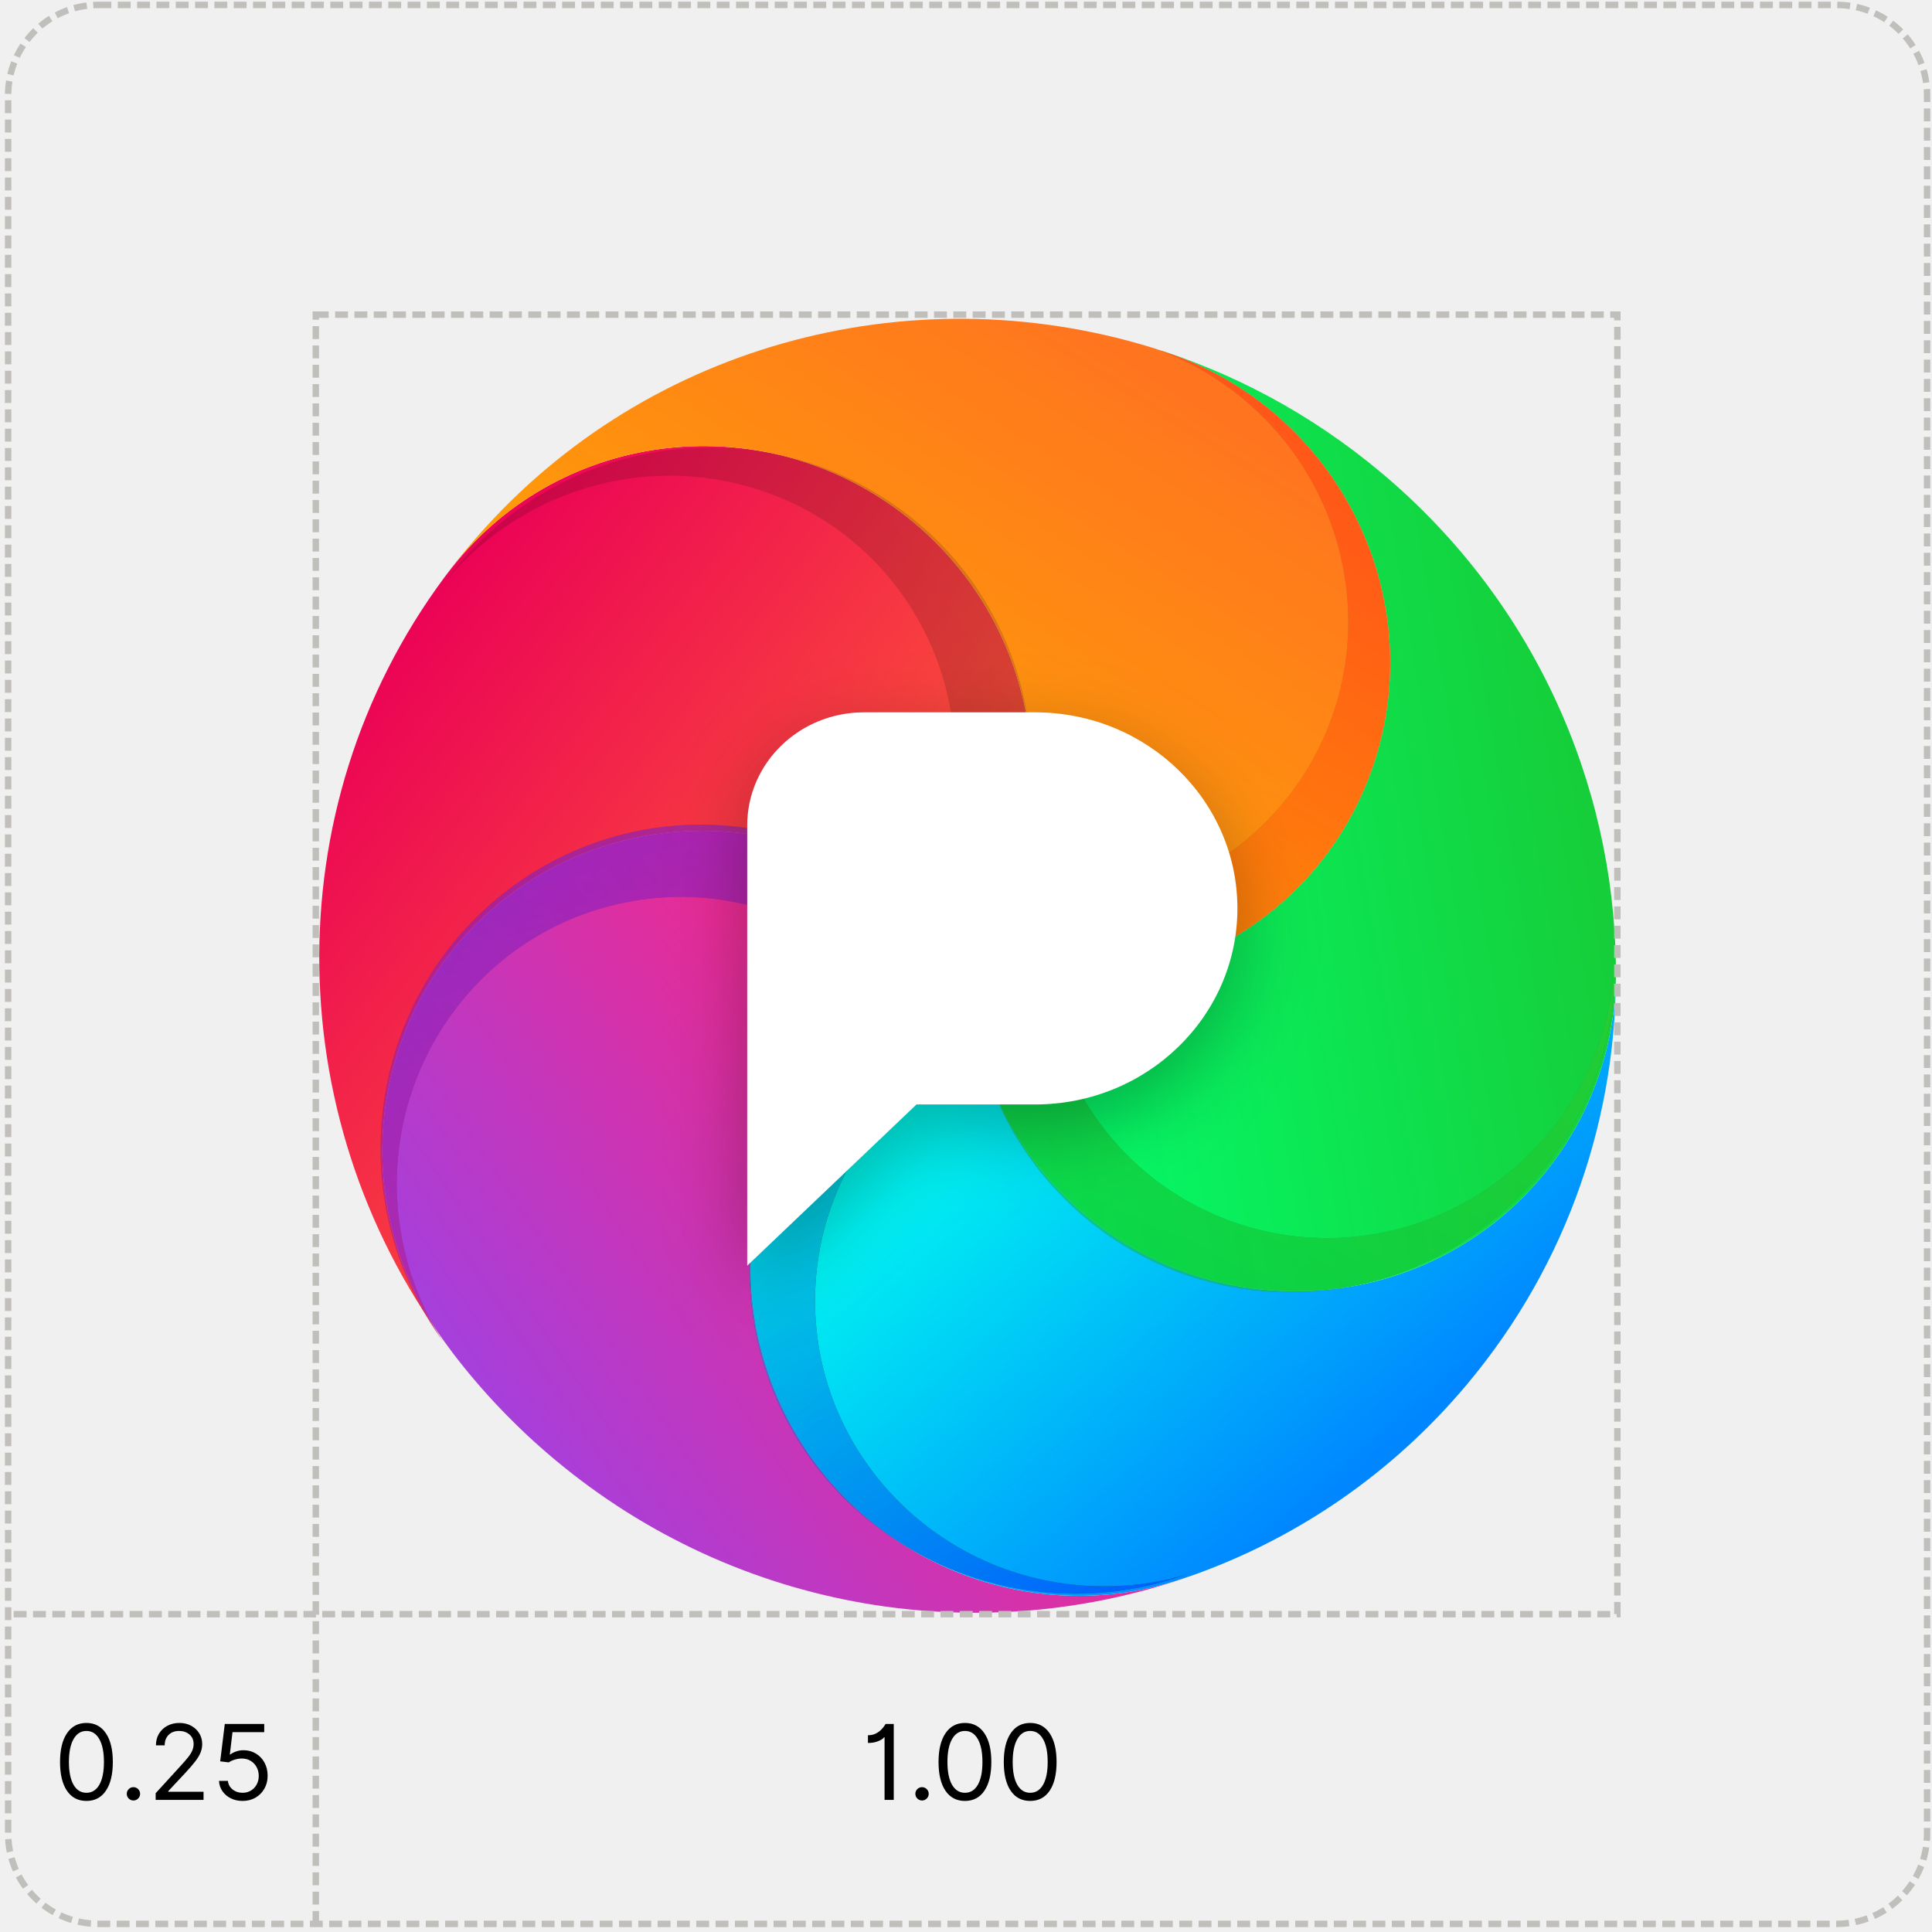
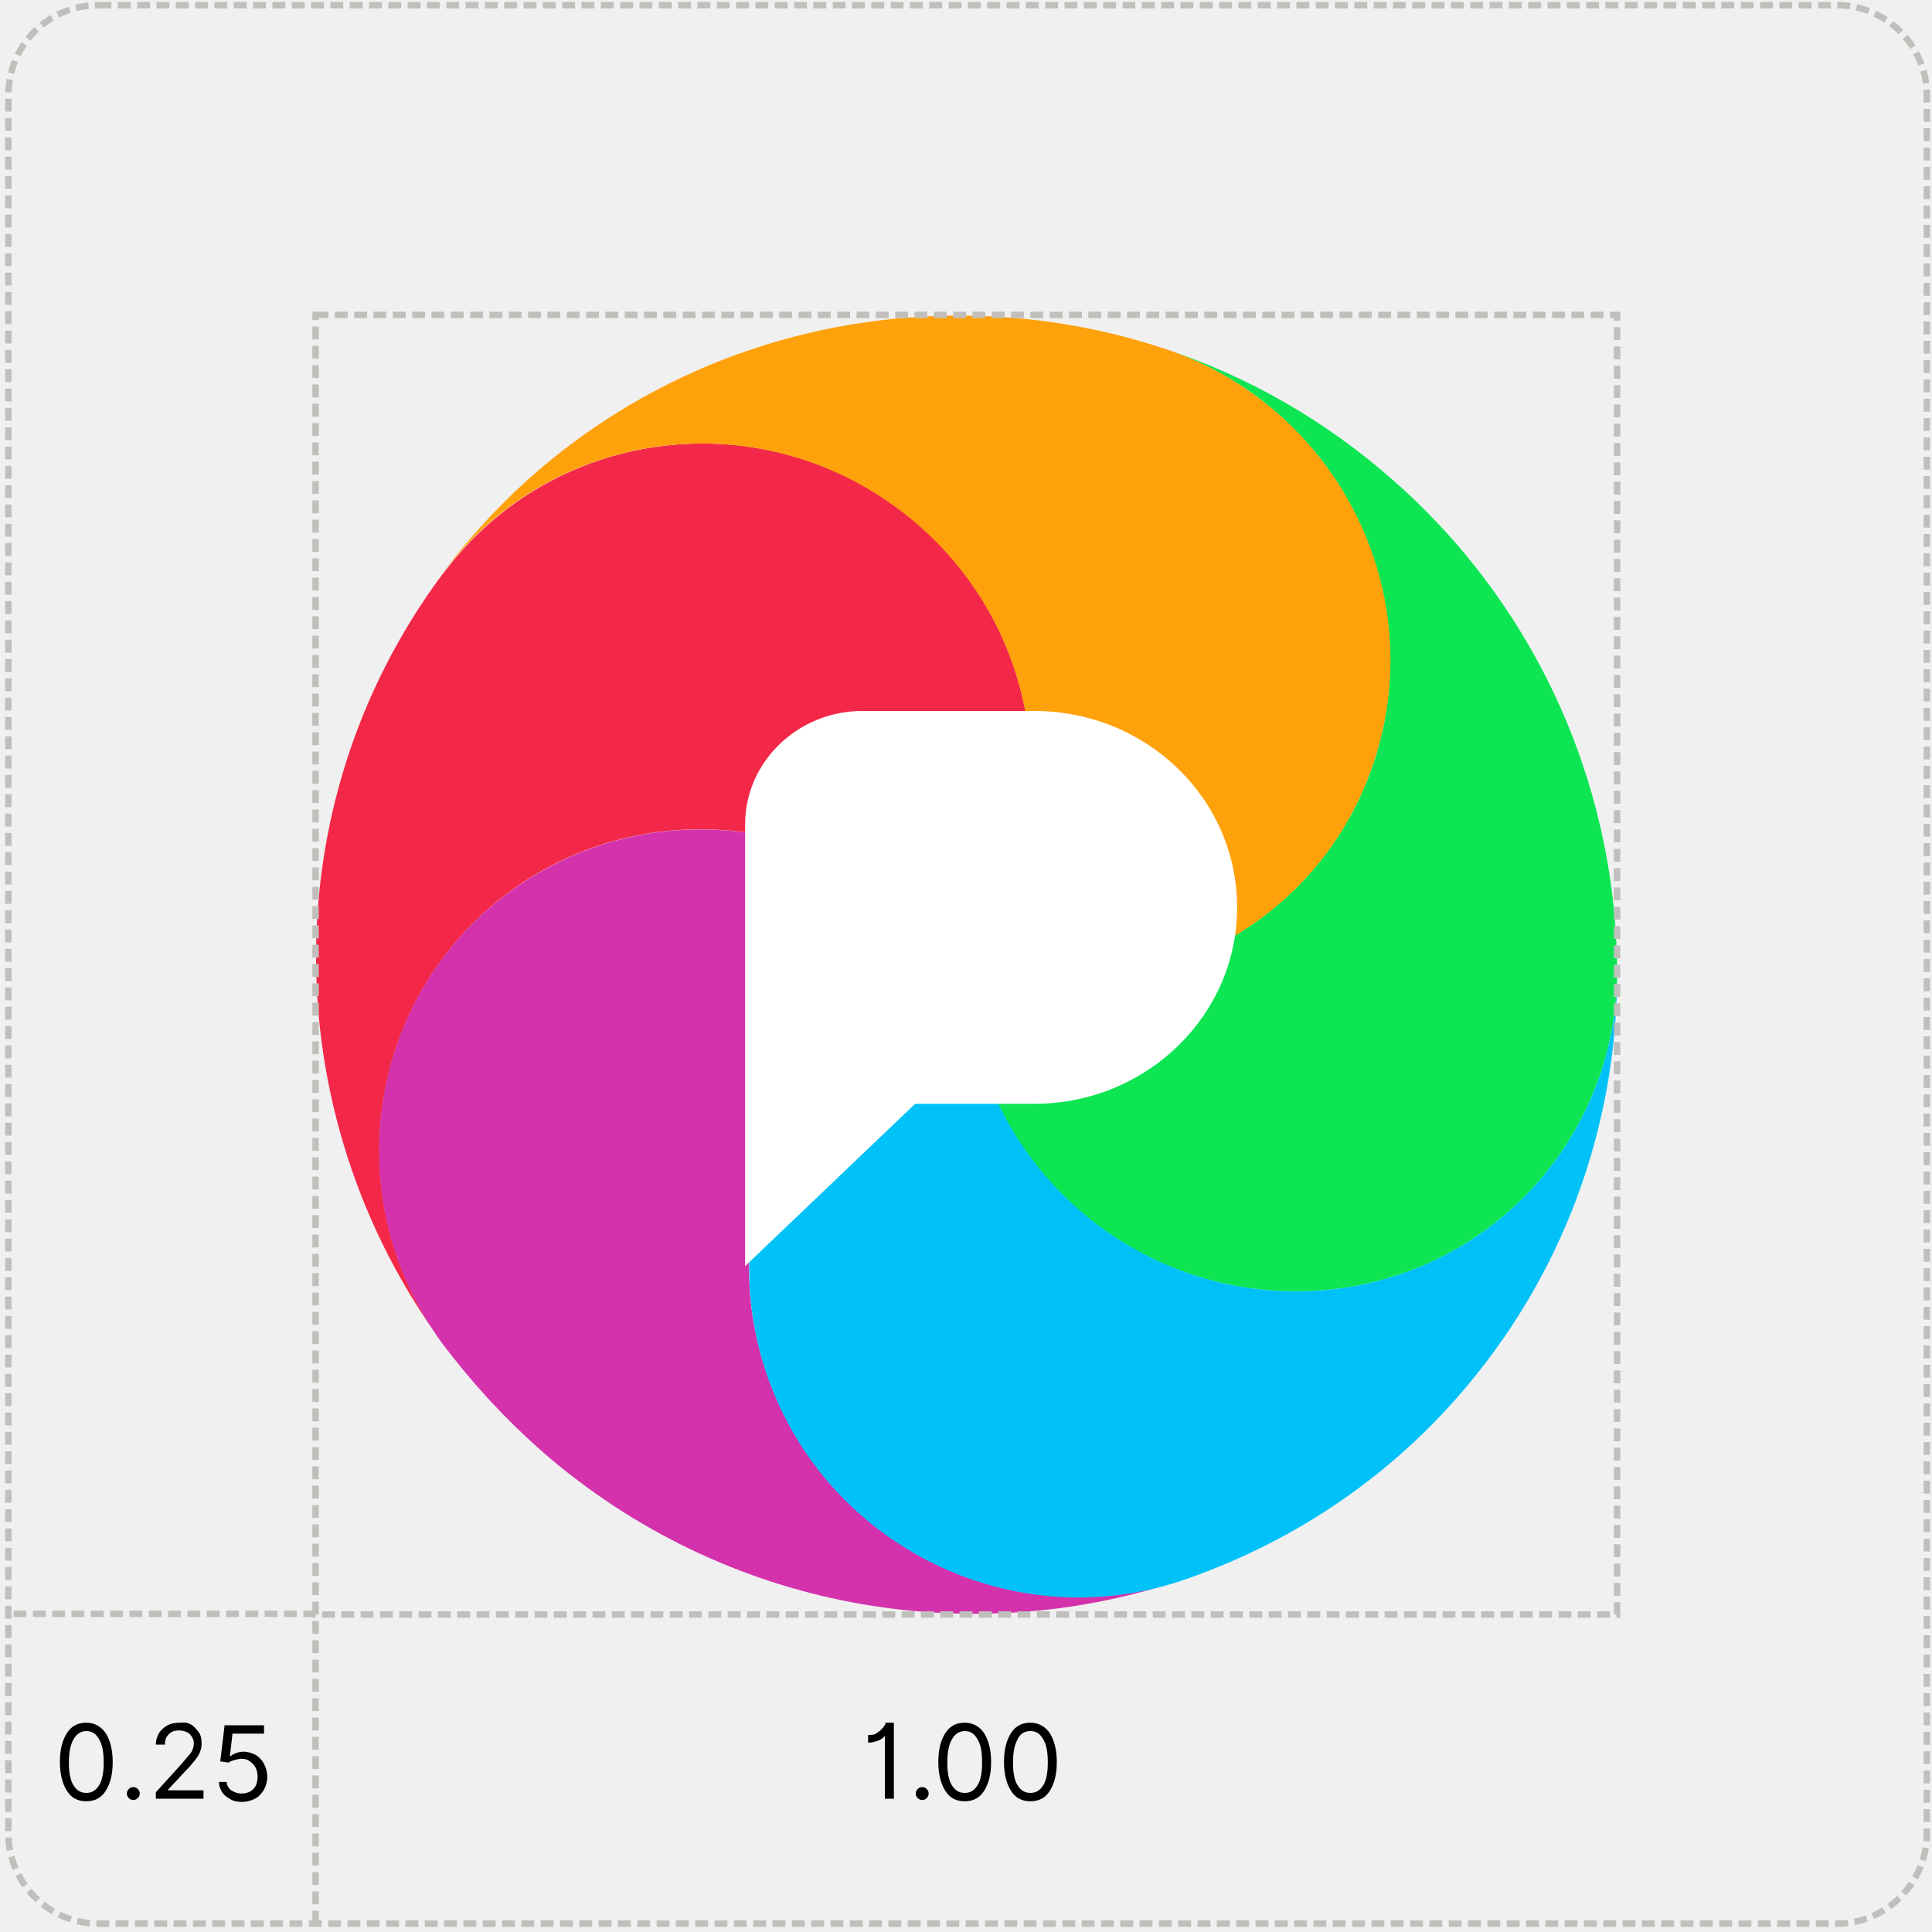
- <svg xmlns="http://www.w3.org/2000/svg" xmlns:xlink="http://www.w3.org/1999/xlink" width="300" height="300" viewBox="0 0 300 300" version="1.1" id="svg114">
-   <defs id="defs61">
-     <rect id="path-1" x="0" y="0.112" width="50" height="49.776" />
-     <linearGradient x1="1" y1="0.558" x2="0" y2="0.601" id="linearGradient-3">
-       <stop stop-color="#FF5C34" offset="0%" id="stop7" />
-       <stop stop-color="#EB0256" offset="100%" id="stop9" />
-     </linearGradient>
-     <linearGradient x1="18.604" y1="60.089" x2="29.552" y2="34.263" id="linearGradient-4" gradientTransform="scale(1.218163,0.820908)" gradientUnits="userSpaceOnUse">
-       <stop stop-color="#A63FDB" offset="0%" id="stop12" />
-       <stop stop-color="#FF257E" offset="100%" id="stop14" />
-     </linearGradient>
-     <linearGradient x1="31.906" y1="22.861" x2="56.143" y2="28.198" id="linearGradient-5" gradientTransform="scale(0.8786187,1.13815)" gradientUnits="userSpaceOnUse">
-       <stop stop-color="#00FFF0" offset="0%" id="stop17" />
-       <stop stop-color="#0087FF" offset="100%" id="stop19" />
-     </linearGradient>
-     <linearGradient x1="40.014" y1="3.05" x2="21.611" y2="22.693" id="linearGradient-6" gradientTransform="scale(1.047997,0.9542011)" gradientUnits="userSpaceOnUse">
-       <stop stop-color="#17C934" offset="0%" id="stop22" />
-       <stop stop-color="#03FF6E" offset="100%" id="stop24" />
-     </linearGradient>
-     <linearGradient x1="0.5" y1="1.119" x2="0.306" y2="0" id="linearGradient-7">
-       <stop stop-color="#FFB000" offset="0%" id="stop27" />
-       <stop stop-color="#FF7725" offset="100%" id="stop29" />
-     </linearGradient>
-     <path d="M 25.88,24.664 C 25.519,17.862 19.644,12.638 12.758,12.994 5.873,13.351 0.583,19.153 0.944,25.954 l 0.01,0.195 c -0.03,-0.492 -0.045,-0.987 -0.045,-1.486 0,-10.156 6.215,-18.878 15.093,-22.659 l 0.523,-0.209 c 6.393,-2.551 13.67,0.5 16.253,6.814 2.583,6.315 -0.506,13.502 -6.899,16.053 z" id="path-8" />
-     <path d="m 16.339,1.871 0.187,-0.075 c 6.393,-2.551 13.67,0.5 16.253,6.814 2.583,6.315 -0.506,13.502 -6.899,16.053 -0.053,-1.007 -0.228,-1.979 -0.508,-2.904 3.43,-1.857 5.756,-5.456 5.756,-9.592 0,-6.037 -4.954,-10.93 -11.066,-10.93 -1.306,0 -2.559,0.223 -3.722,0.634 z" id="path-9" />
-     <linearGradient x1="16.691" y1="19.196" x2="57.873" y2="21.721" id="linearGradient-10" gradientTransform="scale(0.8544198,1.170385)" gradientUnits="userSpaceOnUse">
-       <stop stop-color="#9EE85D" offset="0%" id="stop34" />
-       <stop stop-color="#0ED061" offset="100%" id="stop36" />
-     </linearGradient>
-     <path d="m 28.379,9.27 0.187,-0.075 c 6.393,-2.551 13.67,0.5 16.253,6.814 2.583,6.315 -0.506,13.502 -6.899,16.053 -0.053,-1.007 -0.228,-1.979 -0.508,-2.904 3.43,-1.857 5.756,-5.456 5.756,-9.592 0,-6.037 -4.954,-10.93 -11.066,-10.93 -1.306,0 -2.559,0.223 -3.722,0.634 z" id="path-11" />
-     <linearGradient x1="38.66" y1="42.314" x2="29.418" y2="17.769" id="linearGradient-12" gradientTransform="scale(0.8544198,1.170385)" gradientUnits="userSpaceOnUse">
-       <stop stop-color="#21EFE3" offset="0%" id="stop40" />
-       <stop stop-color="#2598FF" offset="100%" id="stop42" />
-     </linearGradient>
-     <path d="m 25.135,22.732 0.187,-0.075 c 6.393,-2.551 13.67,0.5 16.253,6.814 2.583,6.315 -0.506,13.502 -6.899,16.053 -0.053,-1.007 -0.228,-1.979 -0.508,-2.904 3.43,-1.857 5.756,-5.456 5.756,-9.592 0,-6.037 -4.955,-10.93 -11.066,-10.93 -1.306,0 -2.559,0.223 -3.722,0.634 z" id="path-13" />
-     <linearGradient x1="32.778" y1="31.292" x2="-5.737" y2="34.564" id="linearGradient-14" gradientTransform="scale(0.8544198,1.170385)" gradientUnits="userSpaceOnUse">
-       <stop stop-color="#A63FDB" offset="0%" id="stop46" />
-       <stop stop-color="#FF257E" offset="100%" id="stop48" />
-     </linearGradient>
-     <path d="m 10.654,23.765 0.187,-0.075 c 6.393,-2.551 13.67,0.5 16.253,6.814 2.583,6.315 -0.506,13.502 -6.899,16.053 -0.053,-1.007 -0.228,-1.979 -0.508,-2.904 3.43,-1.857 5.756,-5.456 5.756,-9.592 0,-6.037 -4.954,-10.93 -11.066,-10.93 -1.306,0 -2.559,0.223 -3.722,0.634 z" id="path-15" />
-     <path d="m 5.546,10.697 0.187,-0.075 c 6.393,-2.551 13.67,0.5 16.253,6.814 2.583,6.315 -0.506,13.502 -6.899,16.053 -0.053,-1.007 -0.228,-1.979 -0.508,-2.904 3.43,-1.857 5.756,-5.456 5.756,-9.592 0,-6.037 -4.955,-10.93 -11.066,-10.93 -1.306,0 -2.559,0.223 -3.722,0.634 z" id="path-16" />
-     <path d="m 35.632,42.373 h 4.545 c 4.281,0 7.752,-3.364 7.752,-7.513 0,-4.149 -3.471,-7.513 -7.752,-7.513 h -6.56 c -2.47,0 -4.472,1.941 -4.472,4.334 v 16.87 z" id="path-17" />
-     <filter x="-0.266" y="-0.189" width="1.532" height="1.472" filterUnits="objectBoundingBox" id="filter-18">
-       <feOffset dx="0" dy="1" in="SourceAlpha" result="shadowOffsetOuter1" id="feOffset54" />
-       <feGaussianBlur stdDeviation="1.5" in="shadowOffsetOuter1" result="shadowBlurOuter1" id="feGaussianBlur56" />
-       <feColorMatrix values="0 0 0 0 0   0 0 0 0 0   0 0 0 0 0  0 0 0 0.299 0" type="matrix" in="shadowBlurOuter1" id="feColorMatrix58" />
-     </filter>
-     <linearGradient xlink:href="#linearGradient-3" id="linearGradient937" x1="30.973" y1="27.509" x2="1.109" y2="28.797" gradientTransform="scale(0.8355445,1.196824)" gradientUnits="userSpaceOnUse" />
-     <linearGradient xlink:href="#linearGradient-7" id="linearGradient939" x1="15.185" y1="33.22" x2="9.592" y2="1.019" gradientTransform="scale(1.139295,0.8777356)" gradientUnits="userSpaceOnUse" />
-     <linearGradient xlink:href="#linearGradient-7" id="linearGradient941" x1="15.185" y1="33.22" x2="9.592" y2="1.019" gradientTransform="scale(1.139295,0.8777356)" gradientUnits="userSpaceOnUse" />
-     <linearGradient xlink:href="#linearGradient-7" id="linearGradient943" x1="15.185" y1="33.22" x2="9.592" y2="1.019" gradientTransform="scale(1.139295,0.8777356)" gradientUnits="userSpaceOnUse" />
-     <linearGradient xlink:href="#linearGradient-7" id="linearGradient945" x1="29.277" y1="23.493" x2="25.329" y2="0.764" gradientTransform="scale(0.8544198,1.170385)" gradientUnits="userSpaceOnUse" />
-     <linearGradient xlink:href="#linearGradient-3" id="linearGradient947" x1="26.799" y1="19.64" x2="6.491" y2="20.515" gradientTransform="scale(0.8544198,1.170385)" gradientUnits="userSpaceOnUse" />
-   </defs>
-   <g id="Page-1" transform="matrix(4.052246,0,0,4.052246,48.97737,48.82868)" style="fill:none;fill-rule:evenodd;stroke:none;stroke-width:1">
-     <g id="icon-copy-9">
-       <g id="Group">
-         <mask id="mask-2" fill="white">
-           <use xlink:href="#path-1" id="use63" x="0" y="0" width="100%" height="100%" />
-         </mask>
-         <g id="Rectangle" />
-         <g id="Group-12" mask="url(#mask-2)">
-           <g transform="translate(-12.59854,-12.10062)" id="g108">
-             <g id="Group-5" transform="rotate(40,14.70721,46.94877)" style="fill-rule:evenodd;stroke-width:1">
-               <path d="m 25.88,24.664 c -6.69,-1.648 -13.466,2.374 -15.134,8.982 -1.668,6.608 2.403,13.301 9.094,14.949 l 0.506,0.125 C 9.691,46.338 1.621,37.228 0.954,26.15 l -0.01,-0.195 C 0.583,19.153 5.873,13.351 12.758,12.994 19.644,12.638 25.519,17.862 25.88,24.664 Z" id="Combined-Shape" style="fill:url(#linearGradient937)" />
-               <path d="m 25.88,24.664 c -3.551,5.838 -1.639,13.414 4.271,16.922 5.91,3.508 13.581,1.619 17.132,-4.219 l 0.235,-0.387 c -4.315,7.381 -12.39,12.348 -21.639,12.348 -1.902,0 -3.754,-0.21 -5.535,-0.608 L 19.839,48.595 C 13.148,46.947 9.077,40.254 10.745,33.646 12.413,27.037 19.189,23.016 25.88,24.664 Z" id="Combined-Shape-Copy-6" style="fill:url(#linearGradient-4)" />
-               <path d="m 25.88,24.664 c 4.432,5.217 12.307,5.898 17.589,1.52 5.282,-4.378 5.971,-12.156 1.539,-17.373 L 44.906,8.691 c 3.707,4.303 5.943,9.88 5.943,15.973 0,4.486 -1.212,8.692 -3.331,12.316 L 47.283,37.366 C 43.732,43.204 36.061,45.093 30.151,41.585 24.241,38.078 22.328,30.502 25.88,24.664 Z" id="Combined-Shape-Copy-5" style="fill:url(#linearGradient-5)" />
-               <path d="M 25.88,24.664 C 32.273,22.112 35.362,14.925 32.779,8.61 30.196,2.295 22.919,-0.755 16.526,1.796 L 16.002,2.005 C 19.032,0.715 22.371,0 25.88,0 33.502,0 40.326,3.373 44.906,8.691 l 0.101,0.119 C 49.44,14.027 48.751,21.806 43.469,26.184 38.187,30.561 30.312,29.881 25.88,24.664 Z" id="Combined-Shape-Copy-4" style="fill:url(#linearGradient-6)" />
-               <g id="Combined-Shape-Copy-3" style="fill:url(#linearGradient943)">
-                 <use xlink:href="#path-8" id="use71" style="fill:url(#linearGradient939)" x="0" y="0" width="100%" height="100%" />
-                 <use style="mix-blend-mode:multiply;fill:url(#linearGradient941);fill-opacity:0.1" xlink:href="#path-8" id="use73" x="0" y="0" width="100%" height="100%" />
-               </g>
-               <g id="g80" style="opacity:0.505">
-                 <use xlink:href="#path-9" id="use76" style="fill:url(#linearGradient945)" x="0" y="0" width="100%" height="100%" />
-                 <use style="mix-blend-mode:overlay;fill:#000000;fill-opacity:0.496" xlink:href="#path-9" id="use78" x="0" y="0" width="100%" height="100%" />
-               </g>
-               <g id="Combined-Shape-Copy-7" transform="rotate(72,37.05553,20.1788)" style="opacity:0.544">
-                 <use xlink:href="#path-11" id="use82" style="fill:url(#linearGradient-10)" x="0" y="0" width="100%" height="100%" />
-                 <use style="mix-blend-mode:overlay;fill:#000000;fill-opacity:0.5" xlink:href="#path-11" id="use84" x="0" y="0" width="100%" height="100%" />
-               </g>
-               <g id="Combined-Shape-Copy-8" transform="rotate(143,33.81132,33.641)" style="opacity:0.562">
-                 <use xlink:href="#path-13" id="use87" style="fill:url(#linearGradient-12)" x="0" y="0" width="100%" height="100%" />
-                 <use style="mix-blend-mode:overlay;fill:#000000" xlink:href="#path-13" id="use89" x="0" y="0" width="100%" height="100%" />
-               </g>
-               <g id="Combined-Shape-Copy-9" transform="rotate(-143,19.33017,34.67347)" style="opacity:0.584">
-                 <use xlink:href="#path-15" id="use92" style="fill:url(#linearGradient-14)" x="0" y="0" width="100%" height="100%" />
-                 <use style="mix-blend-mode:overlay;fill:#000000;fill-opacity:0.503" xlink:href="#path-15" id="use94" x="0" y="0" width="100%" height="100%" />
-               </g>
-               <g id="Combined-Shape-Copy-10" transform="rotate(-71,14.22193,21.60585)" style="opacity:0.18">
-                 <use xlink:href="#path-16" id="use97" style="fill:url(#linearGradient947)" x="0" y="0" width="100%" height="100%" />
-                 <use style="mix-blend-mode:multiply;fill:#000000;fill-opacity:0.773" xlink:href="#path-16" id="use99" x="0" y="0" width="100%" height="100%" />
-               </g>
-             </g>
-             <g id="Path-6-Copy-2" style="fill-rule:nonzero">
-               <use xlink:href="#path-17" id="use103" style="fill:#000000;fill-opacity:1;filter:url(#filter-18)" x="0" y="0" width="100%" height="100%" />
-               <use xlink:href="#path-17" id="use105" style="fill:#ffffff" x="0" y="0" width="100%" height="100%" />
-             </g>
-           </g>
-         </g>
-       </g>
+ <svg xmlns="http://www.w3.org/2000/svg" version="1.1" id="svg114" x="0px" y="0px" viewBox="0 0 300 300" style="enable-background:new 0 0 300 300;" xml:space="preserve">
+   <style type="text/css">
+ 	.st0{fill:none;stroke:#C0BFBC;stroke-dasharray:2,1;}
+ 	.st1{fill:#F32848;}
+ 	.st2{fill:#D332AC;}
+ 	.st3{fill:#00C2F8;}
+ 	.st4{fill:#0DE552;}
+ 	.st5{fill:#FFA10A;}
+ 	.st6{fill:#FFFFFF;}
+ </style>
+   <path id="rect968" class="st0" d="M15.3,0.8h269.9c7.7,0,14,6.3,14,14v269.9c0,7.7-6.3,14-14,14H15.3c-7.7,0-14-6.3-14-14V14.8  C1.3,7,7.5,0.8,15.3,0.8z" />
+   <g id="svg102">
+     <g>
+       <path id="path58" class="st1" d="M150.1,149.8c-16.5-22.6-48.2-27.8-70.6-11.6C57,154.5,52.2,186,68.7,208.6l1.3,1.7    c-27-35.3-28.3-84.7-1.4-121l0.5-0.6c16.7-22.1,48.3-26.4,70.7-9.5S166.7,127.7,150.1,149.8z" />
+       <path id="path60" class="st2" d="M150.1,149.8c-26.3,8.9-40.2,37.5-30.9,63.9s38.1,40.5,64.4,31.6l1.7-0.6    c-32.7,11.7-70.9,6.1-99.7-18.1c-5.9-5-11.1-10.5-15.7-16.4l-1.3-1.7C52.2,186,57,154.5,79.4,138.3    C101.9,122,133.5,127.2,150.1,149.8z" />
+       <path id="path62" class="st3" d="M150.1,149.8c0.2,27.8,22.9,50.5,50.8,50.7c27.9,0.2,50.4-22.3,50.2-50.1l0-0.6    c0.3,23.1-7.3,46.3-23.2,65.3c-11.7,14-26.5,23.9-42.6,29.7l-1.7,0.6c-26.3,8.9-55.2-5.3-64.4-31.6S123.7,158.7,150.1,149.8z" />
+       <path id="path64" class="st4" d="M150.1,149.8c26.6,8.8,55-5.6,63.4-32s-6.2-54.9-32.8-63.7l-2.2-0.7c12.8,3.9,25.1,10.4,36,19.6    c23.7,19.9,36.2,48.3,36.6,76.8l0,0.6c0.2,27.8-22.3,50.3-50.2,50.1S150.2,177.7,150.1,149.8z" />
+       <path id="path66" class="st5" d="M150.1,149.8c16.7-22.1,12-53.8-10.4-70.6c-22.4-16.9-54-12.6-70.7,9.5l-0.5,0.6    c1.2-1.6,2.4-3.2,3.7-4.7C98.8,52.9,141,42,178.5,53.4l2.2,0.7c26.6,8.8,41.3,37.3,32.8,63.7C205.1,144.3,176.6,158.6,150.1,149.8    z" />
+       <path id="P_Letter" class="st6" d="M142.1,171.4h18.5c17.4,0,31.5-13.7,31.5-30.5c0-16.9-14.1-30.5-31.5-30.5h-26.7    c-10,0-18.2,7.9-18.2,17.6v68.6L142.1,171.4z" />
    </g>
  </g>
-   <rect ry="14.027" style="opacity:1;fill:none;fill-opacity:1;fill-rule:evenodd;stroke:#c0bfbc;stroke-width:1;stroke-linecap:butt;stroke-linejoin:miter;stroke-miterlimit:4;stroke-dasharray:2, 1;stroke-dashoffset:0;stroke-opacity:1;paint-order:normal" id="rect968" width="297.974" height="297.974" x="1.263" y="0.763" />
-   <rect ry="0" style="opacity:1;fill:none;fill-opacity:1;fill-rule:evenodd;stroke:#c0bfbc;stroke-width:1;stroke-linecap:butt;stroke-linejoin:miter;stroke-miterlimit:4;stroke-dasharray:2, 1;stroke-dashoffset:0;stroke-opacity:1;paint-order:normal" id="rect968-3" width="202.105" height="201.789" x="49.038" y="48.857" />
-   <path style="opacity:1;fill:none;fill-opacity:1;fill-rule:evenodd;stroke:#c0bfbc;stroke-width:1;stroke-linecap:butt;stroke-linejoin:miter;stroke-miterlimit:4;stroke-dasharray:2, 1;stroke-dashoffset:0;stroke-opacity:1;paint-order:normal" d="m 49.038,298.737 0,-48.091 -47.775,0" id="rect906" />
-   <path style="font-style:normal;font-weight:normal;font-size:162.09px;line-height:1.25;font-family:sans-serif;letter-spacing:0px;word-spacing:0px;fill:#000000;fill-opacity:1;stroke:none;stroke-width:4.052;" d="M 13.42 267.537 C 12.131 267.537 11.126 268.07 10.404 269.133 C 9.683 270.196 9.322 271.683 9.322 273.594 C 9.322 275.52 9.679 277.009 10.393 278.064 C 11.11 279.12 12.119 279.648 13.42 279.648 C 14.721 279.648 15.728 279.12 16.441 278.064 C 17.159 277.009 17.52 275.52 17.52 273.594 C 17.52 271.683 17.159 270.196 16.438 269.133 C 15.716 268.07 14.709 267.537 13.42 267.537 z M 27.854 267.537 C 27.167 267.537 26.547 267.683 25.994 267.975 C 25.445 268.266 25.012 268.673 24.693 269.195 C 24.375 269.717 24.215 270.323 24.215 271.014 L 25.574 271.014 C 25.574 270.342 25.775 269.803 26.178 269.396 C 26.581 268.986 27.124 268.781 27.807 268.781 C 28.447 268.781 28.984 268.964 29.414 269.328 C 29.848 269.693 30.064 270.185 30.064 270.807 C 30.064 271.167 29.992 271.514 29.846 271.844 C 29.704 272.17 29.485 272.518 29.189 272.891 C 28.894 273.259 28.517 273.693 28.061 274.191 L 24.17 278.451 L 24.17 279.486 L 31.607 279.486 L 31.607 278.221 L 26.127 278.221 L 26.127 278.129 L 28.775 275.297 C 29.451 274.572 29.978 273.958 30.357 273.455 C 30.741 272.949 31.011 272.489 31.164 272.078 C 31.321 271.664 31.398 271.24 31.398 270.807 C 31.398 270.2 31.248 269.649 30.945 269.154 C 30.642 268.659 30.223 268.266 29.689 267.975 C 29.156 267.683 28.544 267.537 27.854 267.537 z M 149.836 267.537 C 148.547 267.537 147.54 268.07 146.818 269.133 C 146.097 270.196 145.736 271.683 145.736 273.594 C 145.736 275.52 146.095 277.009 146.809 278.064 C 147.526 279.12 148.535 279.648 149.836 279.648 C 151.137 279.648 152.144 279.12 152.857 278.064 C 153.575 277.009 153.934 275.52 153.934 273.594 C 153.934 271.683 153.573 270.196 152.852 269.133 C 152.13 268.07 151.125 267.537 149.836 267.537 z M 159.967 267.537 C 158.677 267.537 157.671 268.07 156.949 269.133 C 156.228 270.196 155.867 271.683 155.867 273.594 C 155.867 275.52 156.224 277.009 156.938 278.064 C 157.655 279.12 158.666 279.648 159.967 279.648 C 161.268 279.648 162.275 279.12 162.988 278.064 C 163.706 277.009 164.064 275.52 164.064 273.594 C 164.064 271.683 163.704 270.196 162.982 269.133 C 162.261 268.07 161.256 267.537 159.967 267.537 z M 34.904 267.699 L 34.191 273.5 L 35.527 273.662 C 35.773 273.486 36.085 273.342 36.465 273.23 C 36.845 273.115 37.215 273.059 37.576 273.062 C 38.079 273.066 38.525 273.186 38.916 273.42 C 39.307 273.654 39.615 273.974 39.838 274.381 C 40.064 274.784 40.178 275.244 40.178 275.758 C 40.178 276.261 40.068 276.71 39.85 277.109 C 39.635 277.505 39.337 277.817 38.957 278.043 C 38.581 278.269 38.151 278.383 37.668 278.383 C 37.066 278.383 36.547 278.209 36.113 277.863 C 35.683 277.514 35.442 277.072 35.389 276.539 L 34.006 276.539 C 34.037 277.138 34.217 277.672 34.543 278.141 C 34.869 278.609 35.303 278.977 35.844 279.246 C 36.385 279.515 36.993 279.648 37.668 279.648 C 38.416 279.648 39.083 279.48 39.67 279.143 C 40.257 278.801 40.719 278.335 41.053 277.748 C 41.39 277.157 41.559 276.486 41.559 275.734 C 41.559 274.971 41.396 274.292 41.07 273.697 C 40.748 273.102 40.302 272.634 39.734 272.293 C 39.17 271.948 38.528 271.773 37.807 271.773 C 37.411 271.773 37.031 271.838 36.666 271.965 C 36.301 272.091 35.998 272.25 35.756 272.441 L 35.688 272.441 L 36.102 268.965 L 41.029 268.965 L 41.029 267.699 L 34.904 267.699 z M 137.514 267.699 C 137.494 267.73 137.426 267.835 137.307 268.016 C 137.192 268.196 137.021 268.397 136.795 268.619 C 136.572 268.842 136.295 269.036 135.961 269.201 C 135.627 269.366 135.232 269.449 134.775 269.449 L 134.775 270.646 C 135.228 270.646 135.631 270.596 135.984 270.496 C 136.337 270.392 136.625 270.273 136.848 270.139 C 137.07 270.001 137.208 269.879 137.262 269.771 L 137.354 269.771 L 137.354 279.486 L 138.781 279.486 L 138.781 267.699 L 137.514 267.699 z M 13.42 268.781 C 14.272 268.781 14.938 269.201 15.418 270.041 C 15.898 270.878 16.137 272.063 16.137 273.594 C 16.137 275.129 15.9 276.31 15.424 277.139 C 14.948 277.968 14.279 278.383 13.42 278.383 C 12.564 278.383 11.898 277.968 11.418 277.139 C 10.942 276.31 10.703 275.129 10.703 273.594 C 10.703 272.063 10.944 270.878 11.424 270.041 C 11.903 269.201 12.568 268.781 13.42 268.781 z M 149.836 268.781 C 150.688 268.781 151.352 269.201 151.832 270.041 C 152.312 270.878 152.553 272.063 152.553 273.594 C 152.553 275.129 152.314 276.31 151.838 277.139 C 151.362 277.968 150.696 278.383 149.836 278.383 C 148.98 278.383 148.312 277.968 147.832 277.139 C 147.356 276.31 147.119 275.129 147.119 273.594 C 147.119 272.063 147.358 270.878 147.838 270.041 C 148.318 269.201 148.984 268.781 149.836 268.781 z M 159.967 268.781 C 160.819 268.781 161.483 269.201 161.963 270.041 C 162.443 270.878 162.684 272.063 162.684 273.594 C 162.684 275.129 162.445 276.31 161.969 277.139 C 161.493 277.968 160.826 278.383 159.967 278.383 C 159.111 278.383 158.443 277.968 157.963 277.139 C 157.487 276.31 157.25 275.129 157.25 273.594 C 157.25 272.063 157.489 270.878 157.969 270.041 C 158.448 269.201 159.115 268.781 159.967 268.781 z M 20.719 277.508 C 20.435 277.508 20.192 277.609 19.988 277.812 C 19.785 278.016 19.684 278.259 19.684 278.543 C 19.684 278.827 19.785 279.07 19.988 279.273 C 20.192 279.477 20.435 279.58 20.719 279.58 C 21.003 279.58 21.246 279.477 21.449 279.273 C 21.653 279.07 21.756 278.827 21.756 278.543 C 21.756 278.259 21.653 278.016 21.449 277.812 C 21.246 277.609 21.003 277.508 20.719 277.508 z M 143.172 277.508 C 142.888 277.508 142.645 277.609 142.441 277.812 C 142.238 278.016 142.137 278.259 142.137 278.543 C 142.137 278.827 142.238 279.07 142.441 279.273 C 142.645 279.477 142.888 279.58 143.172 279.58 C 143.456 279.58 143.701 279.477 143.904 279.273 C 144.108 279.07 144.209 278.827 144.209 278.543 C 144.209 278.259 144.108 278.016 143.904 277.812 C 143.701 277.609 143.456 277.508 143.172 277.508 z " id="text912" />
+   <rect id="rect968-3" x="49" y="48.9" class="st0" width="202.1" height="201.8" />
+   <path id="rect906" class="st0" d="M49,298.7v-48.1H1.3" />
+   <path id="text912" d="M13.4,267.5c-1.3,0-2.3,0.5-3,1.6c-0.7,1.1-1.1,2.5-1.1,4.5c0,1.9,0.4,3.4,1.1,4.5c0.7,1.1,1.7,1.6,3,1.6  s2.3-0.5,3-1.6c0.7-1.1,1.1-2.5,1.1-4.5c0-1.9-0.4-3.4-1.1-4.5C15.7,268.1,14.7,267.5,13.4,267.5z M27.9,267.5  c-0.7,0-1.3,0.1-1.9,0.4c-0.5,0.3-1,0.7-1.3,1.2s-0.5,1.1-0.5,1.8h1.4c0-0.7,0.2-1.2,0.6-1.6c0.4-0.4,0.9-0.6,1.6-0.6  c0.6,0,1.2,0.2,1.6,0.5c0.4,0.4,0.7,0.9,0.7,1.5c0,0.4-0.1,0.7-0.2,1c-0.1,0.3-0.4,0.7-0.7,1c-0.3,0.4-0.7,0.8-1.1,1.3l-3.9,4.3v1  h7.4v-1.3h-5.5v-0.1l2.6-2.8c0.7-0.7,1.2-1.3,1.6-1.8c0.4-0.5,0.7-1,0.8-1.4c0.2-0.4,0.2-0.8,0.2-1.3c0-0.6-0.1-1.2-0.5-1.7  s-0.7-0.9-1.3-1.2S28.5,267.5,27.9,267.5z M149.8,267.5c-1.3,0-2.3,0.5-3,1.6c-0.7,1.1-1.1,2.5-1.1,4.5c0,1.9,0.4,3.4,1.1,4.5  c0.7,1.1,1.7,1.6,3,1.6c1.3,0,2.3-0.5,3-1.6c0.7-1.1,1.1-2.5,1.1-4.5c0-1.9-0.4-3.4-1.1-4.5C152.1,268.1,151.1,267.5,149.8,267.5z   M160,267.5c-1.3,0-2.3,0.5-3,1.6c-0.7,1.1-1.1,2.5-1.1,4.5c0,1.9,0.4,3.4,1.1,4.5c0.7,1.1,1.7,1.6,3,1.6c1.3,0,2.3-0.5,3-1.6  c0.7-1.1,1.1-2.5,1.1-4.5c0-1.9-0.4-3.4-1.1-4.5C162.3,268.1,161.3,267.5,160,267.5z M34.9,267.7l-0.7,5.8l1.3,0.2  c0.2-0.2,0.6-0.3,0.9-0.4c0.4-0.1,0.8-0.2,1.1-0.2c0.5,0,0.9,0.1,1.3,0.4s0.7,0.6,0.9,1c0.2,0.4,0.3,0.9,0.3,1.4  c0,0.5-0.1,1-0.3,1.4c-0.2,0.4-0.5,0.7-0.9,0.9c-0.4,0.2-0.8,0.3-1.3,0.3c-0.6,0-1.1-0.2-1.6-0.5c-0.4-0.3-0.7-0.8-0.7-1.3H34  c0,0.6,0.2,1.1,0.5,1.6s0.8,0.8,1.3,1.1s1.1,0.4,1.8,0.4c0.7,0,1.4-0.2,2-0.5c0.6-0.3,1-0.8,1.4-1.4c0.3-0.6,0.5-1.3,0.5-2  c0-0.8-0.2-1.4-0.5-2c-0.3-0.6-0.8-1.1-1.3-1.4c-0.6-0.3-1.2-0.5-1.9-0.5c-0.4,0-0.8,0.1-1.1,0.2s-0.7,0.3-0.9,0.5h-0.1l0.4-3.5H41  v-1.3H34.9z M137.5,267.7c0,0-0.1,0.1-0.2,0.3c-0.1,0.2-0.3,0.4-0.5,0.6c-0.2,0.2-0.5,0.4-0.8,0.6s-0.7,0.2-1.2,0.2v1.2  c0.5,0,0.9-0.1,1.2-0.2c0.4-0.1,0.6-0.2,0.9-0.4c0.2-0.1,0.4-0.3,0.4-0.4h0.1v9.7h1.4v-11.8H137.5z M13.4,268.8c0.9,0,1.5,0.4,2,1.3  c0.5,0.8,0.7,2,0.7,3.6c0,1.5-0.2,2.7-0.7,3.5s-1.1,1.2-2,1.2c-0.9,0-1.5-0.4-2-1.2c-0.5-0.8-0.7-2-0.7-3.5c0-1.5,0.2-2.7,0.7-3.6  C11.9,269.2,12.6,268.8,13.4,268.8z M149.8,268.8c0.9,0,1.5,0.4,2,1.3c0.5,0.8,0.7,2,0.7,3.6c0,1.5-0.2,2.7-0.7,3.5s-1.1,1.2-2,1.2  c-0.9,0-1.5-0.4-2-1.2c-0.5-0.8-0.7-2-0.7-3.5c0-1.5,0.2-2.7,0.7-3.6C148.3,269.2,149,268.8,149.8,268.8z M160,268.8  c0.9,0,1.5,0.4,2,1.3c0.5,0.8,0.7,2,0.7,3.6c0,1.5-0.2,2.7-0.7,3.5s-1.1,1.2-2,1.2c-0.9,0-1.5-0.4-2-1.2c-0.5-0.8-0.7-2-0.7-3.5  c0-1.5,0.2-2.7,0.7-3.6C158.4,269.2,159.1,268.8,160,268.8z M20.7,277.5c-0.3,0-0.5,0.1-0.7,0.3s-0.3,0.4-0.3,0.7s0.1,0.5,0.3,0.7  s0.4,0.3,0.7,0.3s0.5-0.1,0.7-0.3s0.3-0.4,0.3-0.7s-0.1-0.5-0.3-0.7S21,277.5,20.7,277.5z M143.2,277.5c-0.3,0-0.5,0.1-0.7,0.3  c-0.2,0.2-0.3,0.4-0.3,0.7s0.1,0.5,0.3,0.7c0.2,0.2,0.4,0.3,0.7,0.3s0.5-0.1,0.7-0.3s0.3-0.4,0.3-0.7s-0.1-0.5-0.3-0.7  S143.5,277.5,143.2,277.5z" />
</svg>
